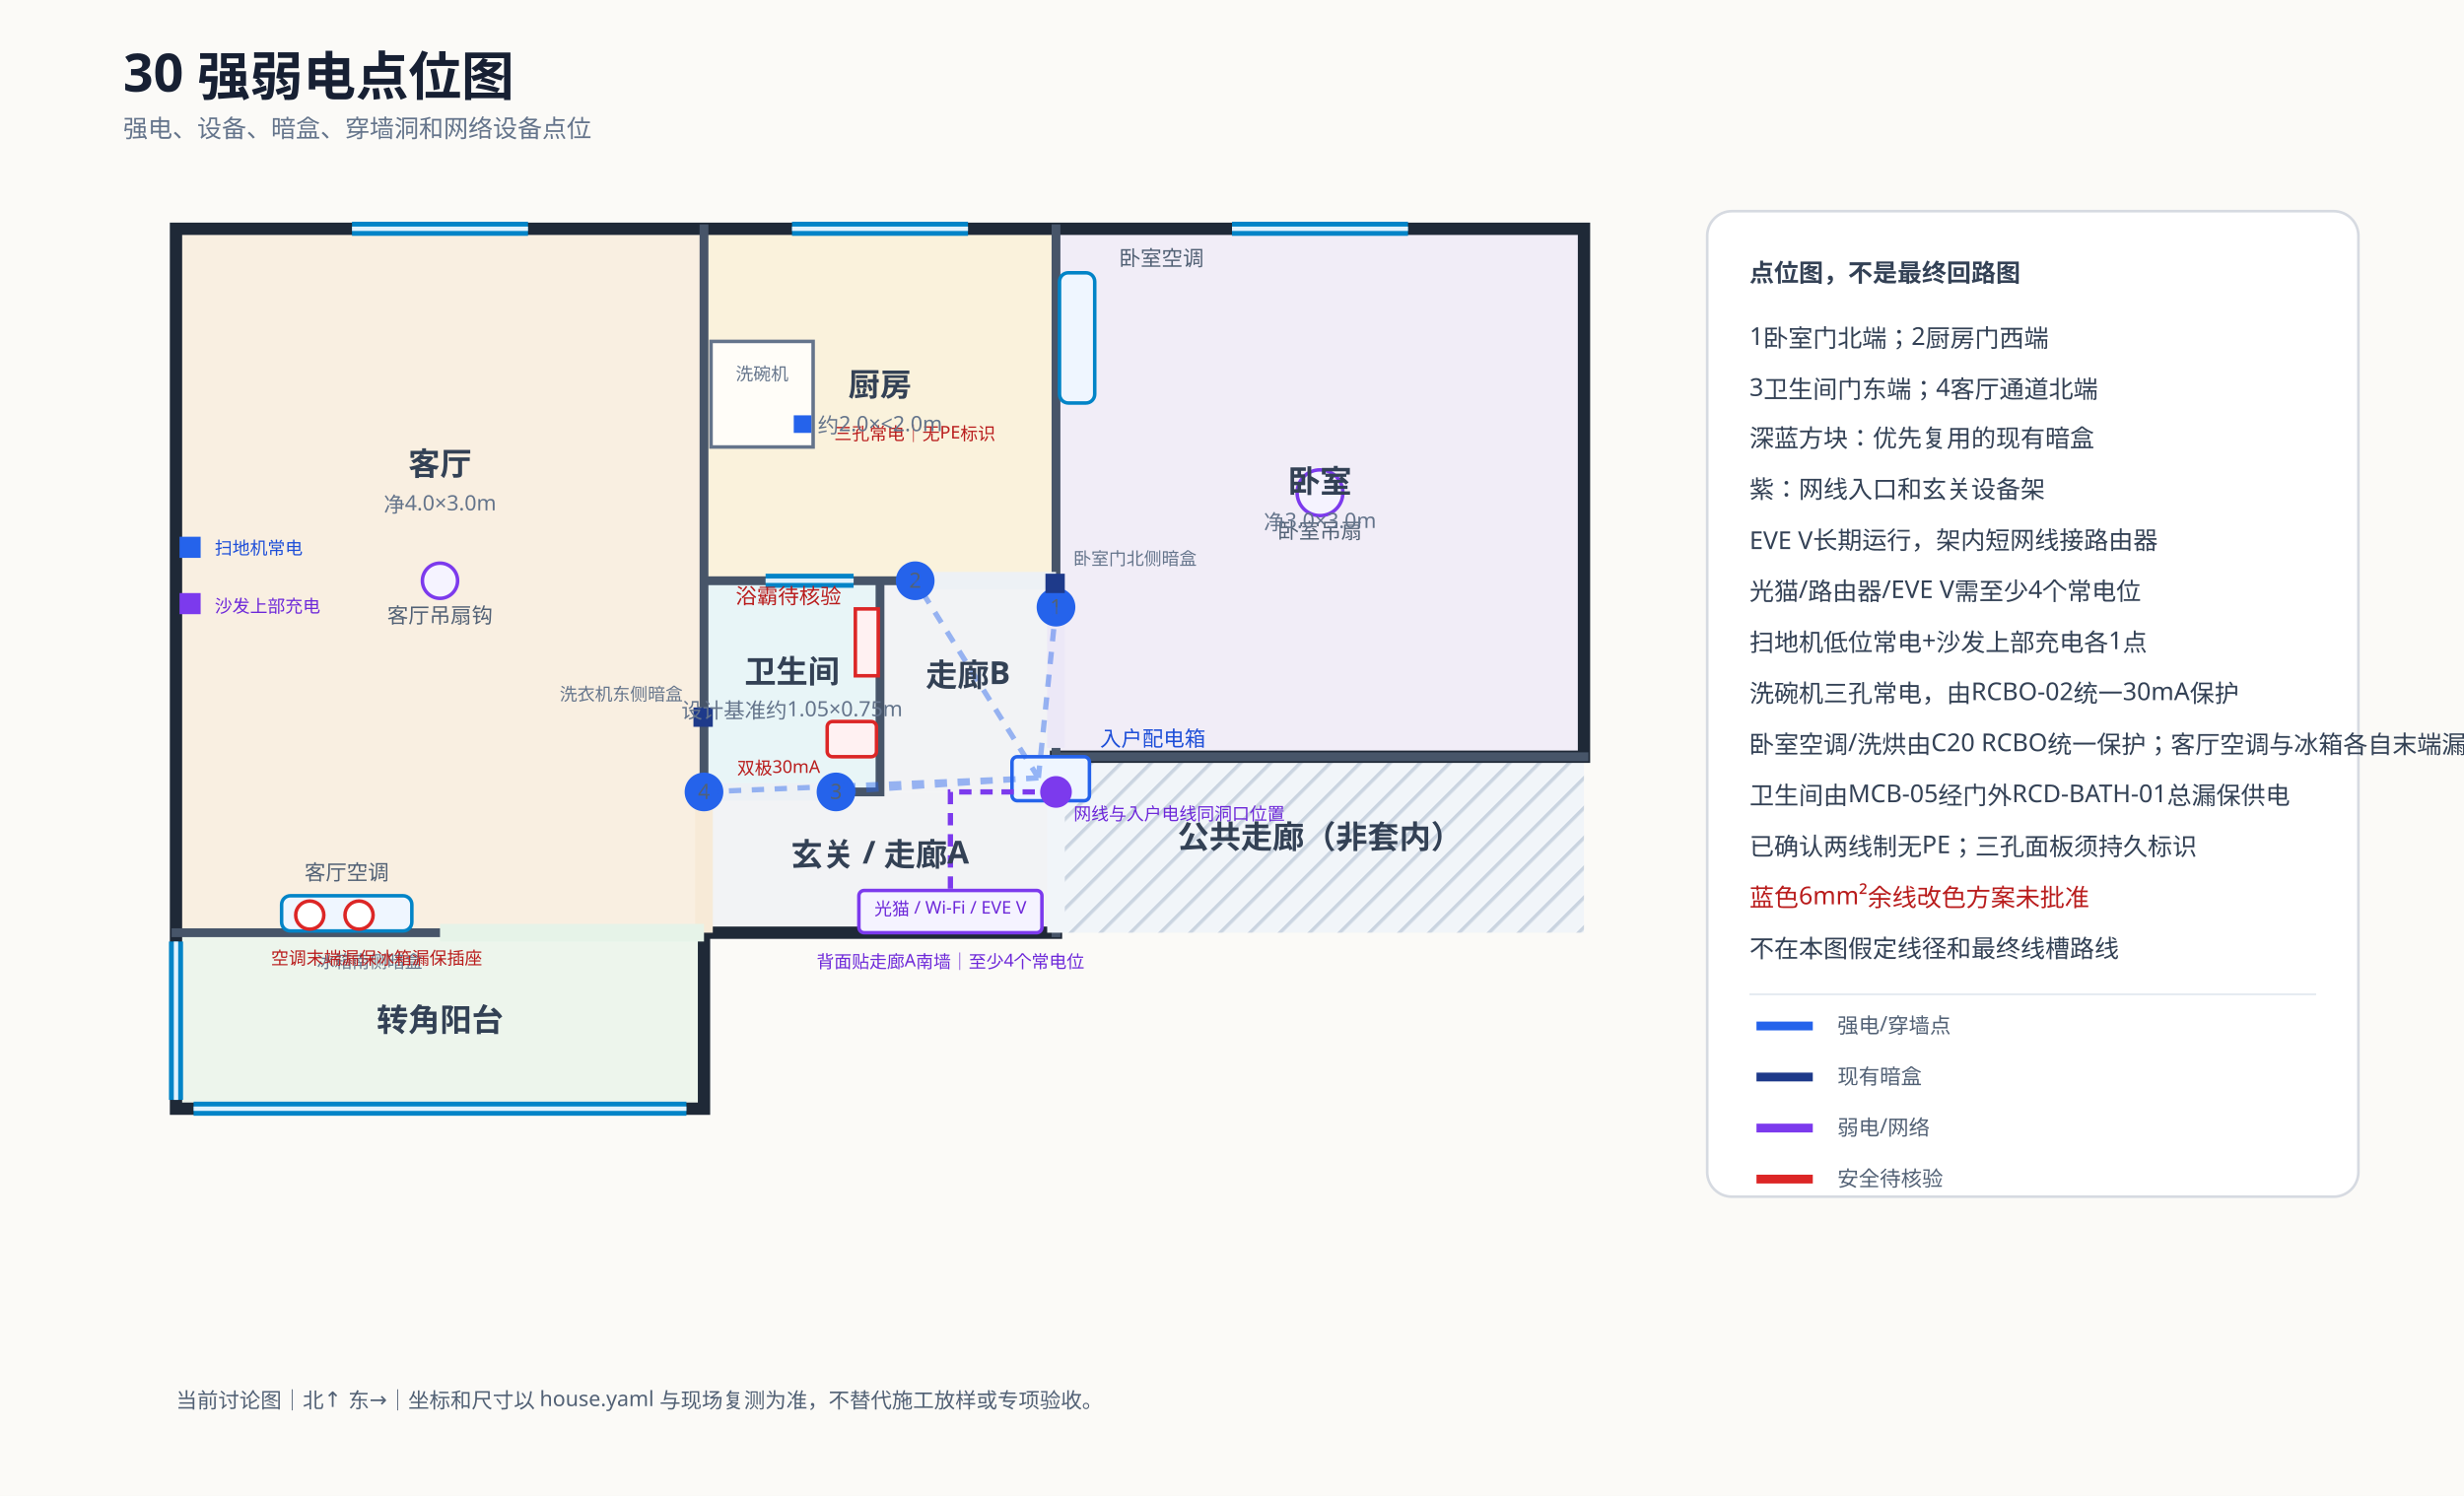
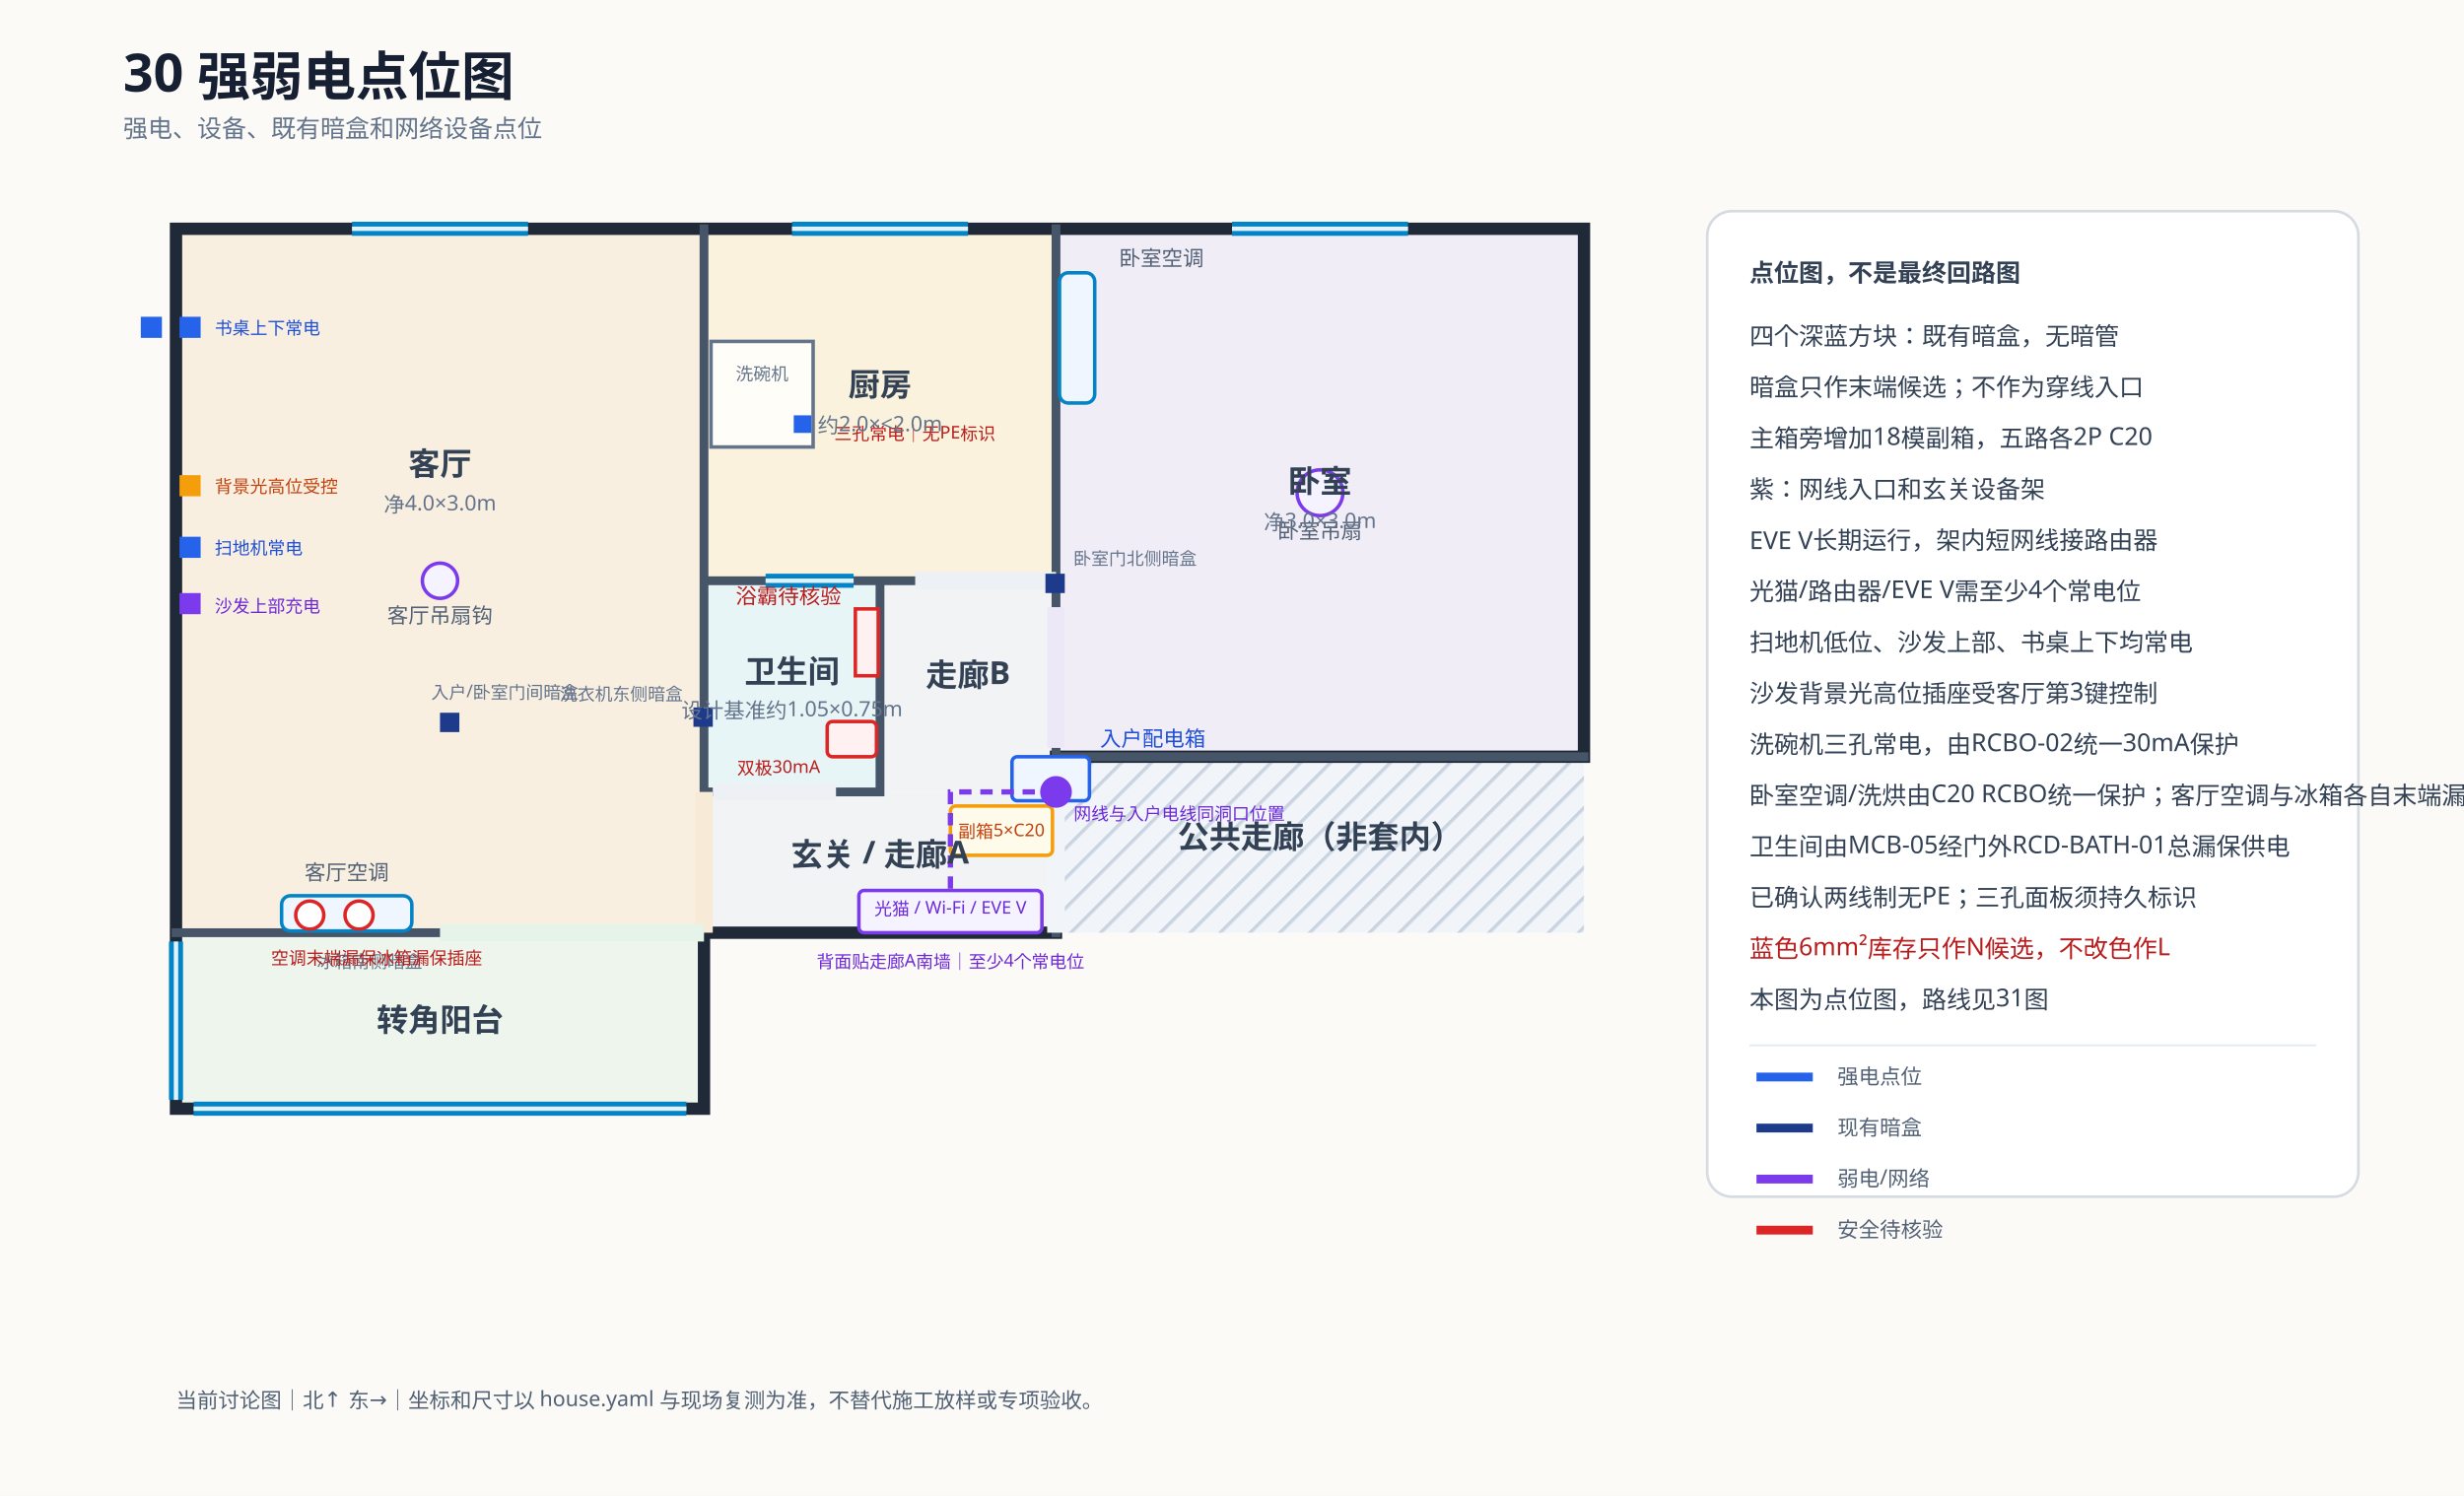
<svg xmlns="http://www.w3.org/2000/svg" width="1400" height="850" viewBox="0 0 1400 850" data-diagram-role="electrical-low-voltage" role="img">
  <defs>
    <pattern id="hatch" width="12" height="12" patternUnits="userSpaceOnUse" patternTransform="rotate(45)">
      <rect width="12" height="12" fill="#f1f5f9" />
      <line y2="12" stroke="#cbd5e1" stroke-width="4" />
    </pattern>
    <pattern id="danger" width="10" height="10" patternUnits="userSpaceOnUse" patternTransform="rotate(45)">
      <rect width="10" height="10" fill="#fff1f2" />
      <line y2="10" stroke="#fecaca" stroke-width="3" />
    </pattern>
    <marker id="arrow" markerWidth="8" markerHeight="8" refX="6" refY="4" orient="auto">
      <path d="M0 0L8 4 0 8z" fill="#334155" />
    </marker>
    <marker id="blue-arrow" markerWidth="8" markerHeight="8" refX="6" refY="4" orient="auto">
      <path d="M0 0L8 4 0 8z" fill="#2563eb" />
    </marker>
    <style>
    text{font-family:"Source Han Sans SC","Heiti SC","Arial Unicode MS",sans-serif}
    .wall{fill:none;stroke:#1f2937;stroke-width:7;stroke-linecap:square;stroke-linejoin:miter}
    .iw{fill:none;stroke:#475569;stroke-width:5;stroke-linecap:square}
    .win{stroke:#0284c7;stroke-width:8}.winc{stroke:#e0f2fe;stroke-width:2.5}
    .title{font-size:30px;font-weight:750;fill:#172033}.subtitle{font-size:14px;fill:#64748b}
    .room{font-size:18px;font-weight:750;fill:#334155;text-anchor:middle}.roomsub{font-size:12px;fill:#64748b;text-anchor:middle}
    .note{font-size:14px;fill:#334155}.small{font-size:12px;fill:#526175}.micro{font-size:10px;fill:#64748b}
    .panel{fill:#fff;stroke:#d6dae1;stroke-width:1.5}.fixed{fill:#fffdf8;stroke:#64748b;stroke-width:2}
    .planned{fill:#fff7ed;stroke:#f97316;stroke-width:2;stroke-dasharray:7 5}
    .water{fill:none;stroke:#0284c7;stroke-width:4}.hot{fill:none;stroke:#dc2626;stroke-width:4}
    .drain{fill:none;stroke:#0f766e;stroke-width:5}.gas{fill:none;stroke:#ea580c;stroke-width:4}
    .power{fill:none;stroke:#2563eb;stroke-width:3}.network{fill:none;stroke:#7c3aed;stroke-width:3;stroke-dasharray:7 5}
    .danger{fill:#fff1f2;stroke:#dc2626;stroke-width:2}.cat{fill:none;stroke:#16a34a;stroke-width:6;stroke-dasharray:8 5}
    .dim{fill:none;stroke:#64748b;stroke-width:1.5}.dimtext{font-size:12px;fill:#475569;text-anchor:middle}
    .center{text-anchor:middle}.bold{font-weight:700}.orange{fill:#c2410c}.red{fill:#b91c1c}.blue{fill:#1d4ed8}.green{fill:#15803d}.purple{fill:#6d28d9}
  </style>
  </defs>
  <rect width="1400" height="850" fill="#fbfaf7" />
  <text x="70" y="52" class="title">30 强弱电点位图</text>
-   <text x="70" y="78" class="subtitle">强电、设备、暗盒、穿墙洞和网络设备点位</text>
+   <text x="70" y="78" class="subtitle">强电、设备、既有暗盒和网络设备点位</text>
  <rect x="100" y="130" width="300" height="400" fill="#f7ead7" opacity="0.68" />
  <rect x="100" y="530" width="300" height="100" fill="#e6f3e8" opacity="0.68" />
  <rect x="400" y="130" width="200" height="200" fill="#f9efd0" opacity="0.68" />
  <rect x="400" y="330" width="100" height="120" fill="#dff3f7" opacity="0.68" />
  <rect x="500" y="330" width="100" height="120" fill="#edf1f5" opacity="0.68" />
  <rect x="400" y="450" width="200" height="80" fill="#edf1f5" opacity="0.68" />
  <rect x="600" y="130" width="300" height="300" fill="#ece8f7" opacity="0.68" />
  <rect x="600" y="430" width="300" height="100" fill="url(#hatch)" />
  <path class="wall" d="M100 130H900V430H600V530H400V630H100Z" />
  <path class="iw" d="M400 130V450M400 330H520M500 330V450M400 450H405M475 450H500M600 130V345M600 425V530M600 430H900M100 530H250" />
  <g data-connection="hall-a-b-open" />
  <path d="M400 450V530" stroke="#f7ead7" stroke-width="10" />
  <path d="M520 330H600" stroke="#edf1f5" stroke-width="10" />
  <path d="M405 450H475" stroke="#edf1f5" stroke-width="10" />
  <path d="M600 345V425" stroke="#ece8f7" stroke-width="10" />
  <path d="M600 450V530" stroke="#f1f5f9" stroke-width="10" />
  <path d="M250 530H400" stroke="#e6f3e8" stroke-width="10" />
  <path class="win" d="M200 130H300M450 130H550M700 130H800M100 535V625M110 630H390M435 330H485" />
  <path class="winc" d="M200 130H300M450 130H550M700 130H800M100 535V625M110 630H390M435 330H485" />
  <rect x="575" y="430" width="44" height="25" rx="3" fill="#eff6ff" stroke="#2563eb" stroke-width="2" />
  <text x="625" y="424" class="small blue">入户配电箱</text>
-   <circle cx="600" cy="345" r="11" fill="#2563eb" />
-   <text x="600" y="349" fill="#fff" class="small center">1</text>
-   <circle cx="520" cy="330" r="11" fill="#2563eb" />
-   <text x="520" y="334" fill="#fff" class="small center">2</text>
-   <circle cx="475" cy="450" r="11" fill="#2563eb" />
-   <text x="475" y="454" fill="#fff" class="small center">3</text>
-   <circle cx="400" cy="450" r="11" fill="#2563eb" />
-   <text x="400" y="454" fill="#fff" class="small center">4</text>
-   <path class="power" d="M590 442L600 345M590 442L520 330M590 442L475 450M590 442L400 450" stroke-dasharray="7 6" opacity=".45" />
+   <rect x="540" y="458" width="58" height="28" rx="3" fill="#fffbeb" stroke="#f59e0b" stroke-width="2" data-subpanel="five-2p-c20" />
+   <text x="569" y="476" class="micro orange center">副箱5×C20</text>
  <rect x="190" y="518" width="11" height="11" fill="#1e3a8a" />
  <text x="180" y="550" class="micro">冰箱南侧暗盒</text>
  <rect x="394" y="402" width="11" height="11" fill="#1e3a8a" />
  <text x="318" y="398" class="micro">洗衣机东侧暗盒</text>
  <rect x="594" y="326" width="11" height="11" fill="#1e3a8a" />
  <text x="610" y="321" class="micro">卧室门北侧暗盒</text>
+   <rect x="250" y="405" width="11" height="11" fill="#1e3a8a" />
+   <text x="245" y="397" class="micro">入户/卧室门间暗盒</text>
  <rect x="160" y="509" width="74" height="20" rx="5" fill="#eff6ff" stroke="#0284c7" stroke-width="2" />
  <text x="197" y="500" class="small center">客厅空调</text>
  <rect x="602" y="155" width="20" height="74" rx="5" fill="#eff6ff" stroke="#0284c7" stroke-width="2" />
  <text x="636" y="151" class="small">卧室空调</text>
  <circle cx="176" cy="520" r="8" fill="#fff" stroke="#dc2626" stroke-width="2" data-device-protection="SRCD-AC-LIV" />
  <text x="154" y="548" class="micro red">空调末端漏保</text>
  <circle cx="204" cy="520" r="8" fill="#fff" stroke="#dc2626" stroke-width="2" data-device-protection="SRCD-FRIDGE" />
  <text x="214" y="548" class="micro red">冰箱漏保插座</text>
  <rect x="404" y="194" width="58" height="60" class="fixed" data-appliance="dishwasher" />
  <text x="433" y="216" class="micro center">洗碗机</text>
  <rect x="451" y="236" width="10" height="10" fill="#2563eb" data-outlet="dishwasher-three-hole" />
  <text x="474" y="250" class="micro red">三孔常电｜无PE标识</text>
  <circle cx="750" cy="280" r="13" fill="#f5f3ff" stroke="#7c3aed" stroke-width="2" />
  <text x="750" y="306" class="small center">卧室吊扇</text>
  <circle cx="250" cy="330" r="10" fill="#f5f3ff" stroke="#7c3aed" stroke-width="2" />
  <text x="250" y="354" class="small center">客厅吊扇钩</text>
  <rect x="486" y="346" width="13" height="38" class="danger" />
  <text x="478" y="343" class="small red" text-anchor="end">浴霸待核验</text>
  <rect x="470" y="410" width="28" height="20" rx="3" fill="#fff1f2" stroke="#dc2626" stroke-width="2" data-device-protection="RCD-BATH-01" />
  <text x="466" y="440" class="micro red" text-anchor="end">双极30mA</text>
  <rect x="102" y="305" width="12" height="12" fill="#2563eb" data-outlet="robot-always-on" />
  <rect x="102" y="337" width="12" height="12" fill="#7c3aed" data-outlet="sofa-charge" />
  <text x="122" y="315" class="micro blue">扫地机常电</text>
  <text x="122" y="348" class="micro purple">沙发上部充电</text>
+   <rect x="102" y="270" width="12" height="12" fill="#f59e0b" data-outlet="sofa-background-controlled" />
+   <text x="122" y="280" class="micro orange">背景光高位受控</text>
+   <rect x="80" y="180" width="12" height="12" fill="#2563eb" data-outlet="desk-lower" />
+   <rect x="102" y="180" width="12" height="12" fill="#2563eb" data-outlet="desk-upper" />
+   <text x="122" y="190" class="micro blue">书桌上下常电</text>
  <circle cx="600" cy="450" r="9" fill="#7c3aed" />
  <path class="network" d="M600 450H540V506" />
  <rect x="488" y="506" width="104" height="24" rx="3" fill="#f5f3ff" stroke="#7c3aed" stroke-width="2" data-device-shelf="hall-a" data-wall-anchor="hall-a-south-wall" />
  <text x="540" y="520" class="micro purple center">光猫 / Wi-Fi / EVE V</text>
  <text x="540" y="550" class="micro purple center">背面贴走廊A南墙｜至少4个常电位</text>
  <text x="610" y="466" class="micro purple">网线与入户电线同洞口位置</text>
  <text x="250" y="270" class="room">客厅</text>
  <text x="250" y="291" class="roomsub">净4.0×3.0m</text>
  <text x="500" y="225" class="room">厨房</text>
  <text x="500" y="246" class="roomsub">约2.0×&lt;2.0m</text>
  <text x="450" y="388" class="room">卫生间</text>
  <text x="450" y="408" class="roomsub">设计基准约1.05×0.75m</text>
  <text x="750" y="280" class="room">卧室</text>
  <text x="750" y="301" class="roomsub">净3.0×3.0m</text>
  <text x="550" y="390" class="room">走廊B</text>
  <text x="500" y="492" class="room">玄关 / 走廊A</text>
  <text x="250" y="586" class="room">转角阳台</text>
  <text x="750" y="482" class="room">公共走廊（非套内）</text>
  <rect x="970" y="120" width="370" height="560" rx="14" class="panel" />
  <text x="994" y="160" class="note bold">点位图，不是最终回路图</text>
-   <text x="994" y="196" class="note">1卧室门北端；2厨房门西端</text>
-   <text x="994" y="225" class="note">3卫生间门东端；4客厅通道北端</text>
-   <text x="994" y="254" class="note">深蓝方块：优先复用的现有暗盒</text>
+   <text x="994" y="196" class="note">四个深蓝方块：既有暗盒，无暗管</text>
+   <text x="994" y="225" class="note">暗盒只作末端候选；不作为穿线入口</text>
+   <text x="994" y="254" class="note">主箱旁增加18模副箱，五路各2P C20</text>
  <text x="994" y="283" class="note">紫：网线入口和玄关设备架</text>
  <text x="994" y="312" class="note">EVE V长期运行，架内短网线接路由器</text>
  <text x="994" y="341" class="note">光猫/路由器/EVE V需至少4个常电位</text>
-   <text x="994" y="370" class="note">扫地机低位常电+沙发上部充电各1点</text>
-   <text x="994" y="399" class="note">洗碗机三孔常电，由RCBO-02统一30mA保护</text>
-   <text x="994" y="428" class="note">卧室空调/洗烘由C20 RCBO统一保护；客厅空调与冰箱各自末端漏保</text>
-   <text x="994" y="457" class="note">卫生间由MCB-05经门外RCD-BATH-01总漏保供电</text>
-   <text x="994" y="486" class="note">已确认两线制无PE；三孔面板须持久标识</text>
-   <text x="994" y="515" class="note red">蓝色6mm²余线改色方案未批准</text>
-   <text x="994" y="544" class="note">不在本图假定线径和最终线槽路线</text>
-   <line x1="994" y1="565" x2="1316" y2="565" stroke="#e2e8f0" />
-   <line x1="998" y1="583" x2="1030" y2="583" stroke="#2563eb" stroke-width="5" />
-   <text x="1044" y="587" class="small">强电/穿墙点</text>
-   <line x1="998" y1="612" x2="1030" y2="612" stroke="#1e3a8a" stroke-width="5" />
-   <text x="1044" y="616" class="small">现有暗盒</text>
-   <line x1="998" y1="641" x2="1030" y2="641" stroke="#7c3aed" stroke-width="5" />
-   <text x="1044" y="645" class="small">弱电/网络</text>
-   <line x1="998" y1="670" x2="1030" y2="670" stroke="#dc2626" stroke-width="5" />
-   <text x="1044" y="674" class="small">安全待核验</text>
+   <text x="994" y="370" class="note">扫地机低位、沙发上部、书桌上下均常电</text>
+   <text x="994" y="399" class="note">沙发背景光高位插座受客厅第3键控制</text>
+   <text x="994" y="428" class="note">洗碗机三孔常电，由RCBO-02统一30mA保护</text>
+   <text x="994" y="457" class="note">卧室空调/洗烘由C20 RCBO统一保护；客厅空调与冰箱各自末端漏保</text>
+   <text x="994" y="486" class="note">卫生间由MCB-05经门外RCD-BATH-01总漏保供电</text>
+   <text x="994" y="515" class="note">已确认两线制无PE；三孔面板须持久标识</text>
+   <text x="994" y="544" class="note red">蓝色6mm²库存只作N候选，不改色作L</text>
+   <text x="994" y="573" class="note">本图为点位图，路线见31图</text>
+   <line x1="994" y1="594" x2="1316" y2="594" stroke="#e2e8f0" />
+   <line x1="998" y1="612" x2="1030" y2="612" stroke="#2563eb" stroke-width="5" />
+   <text x="1044" y="616" class="small">强电点位</text>
+   <line x1="998" y1="641" x2="1030" y2="641" stroke="#1e3a8a" stroke-width="5" />
+   <text x="1044" y="645" class="small">现有暗盒</text>
+   <line x1="998" y1="670" x2="1030" y2="670" stroke="#7c3aed" stroke-width="5" />
+   <text x="1044" y="674" class="small">弱电/网络</text>
+   <line x1="998" y1="699" x2="1030" y2="699" stroke="#dc2626" stroke-width="5" />
+   <text x="1044" y="703" class="small">安全待核验</text>
  <text x="100" y="800" class="small">当前讨论图｜北↑ 东→｜坐标和尺寸以 house.yaml 与现场复测为准，不替代施工放样或专项验收。</text>
</svg>
